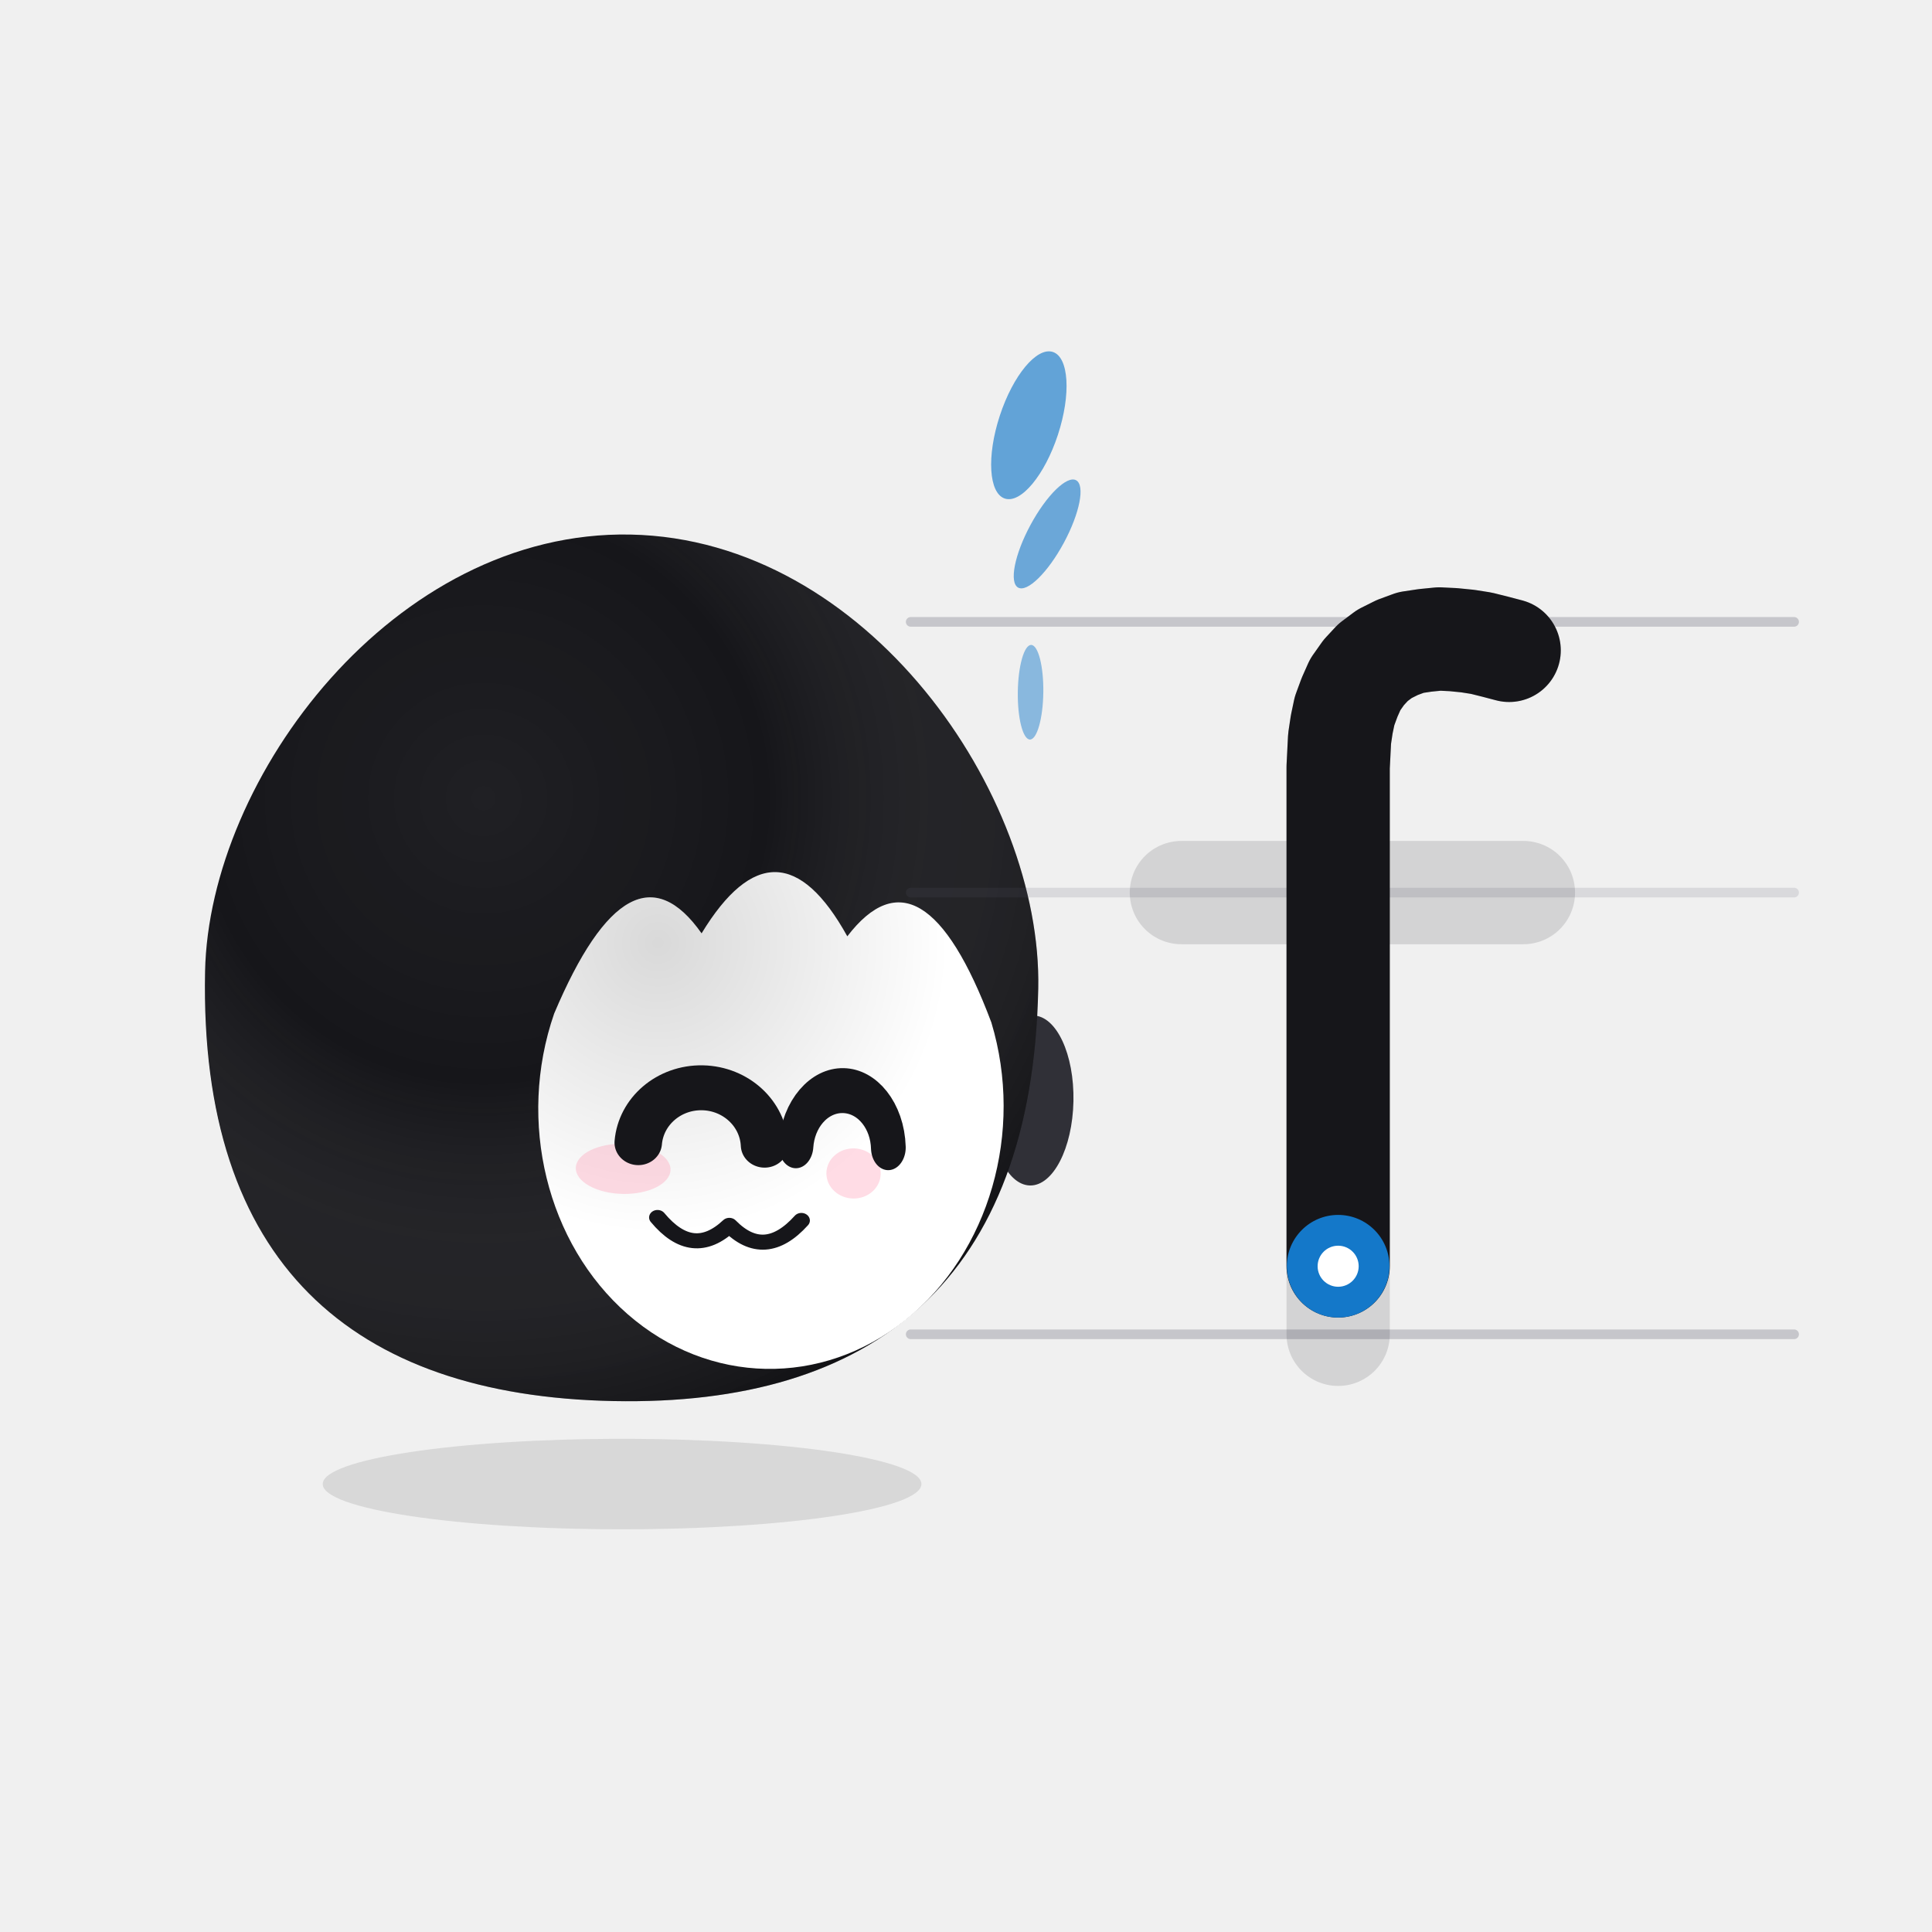
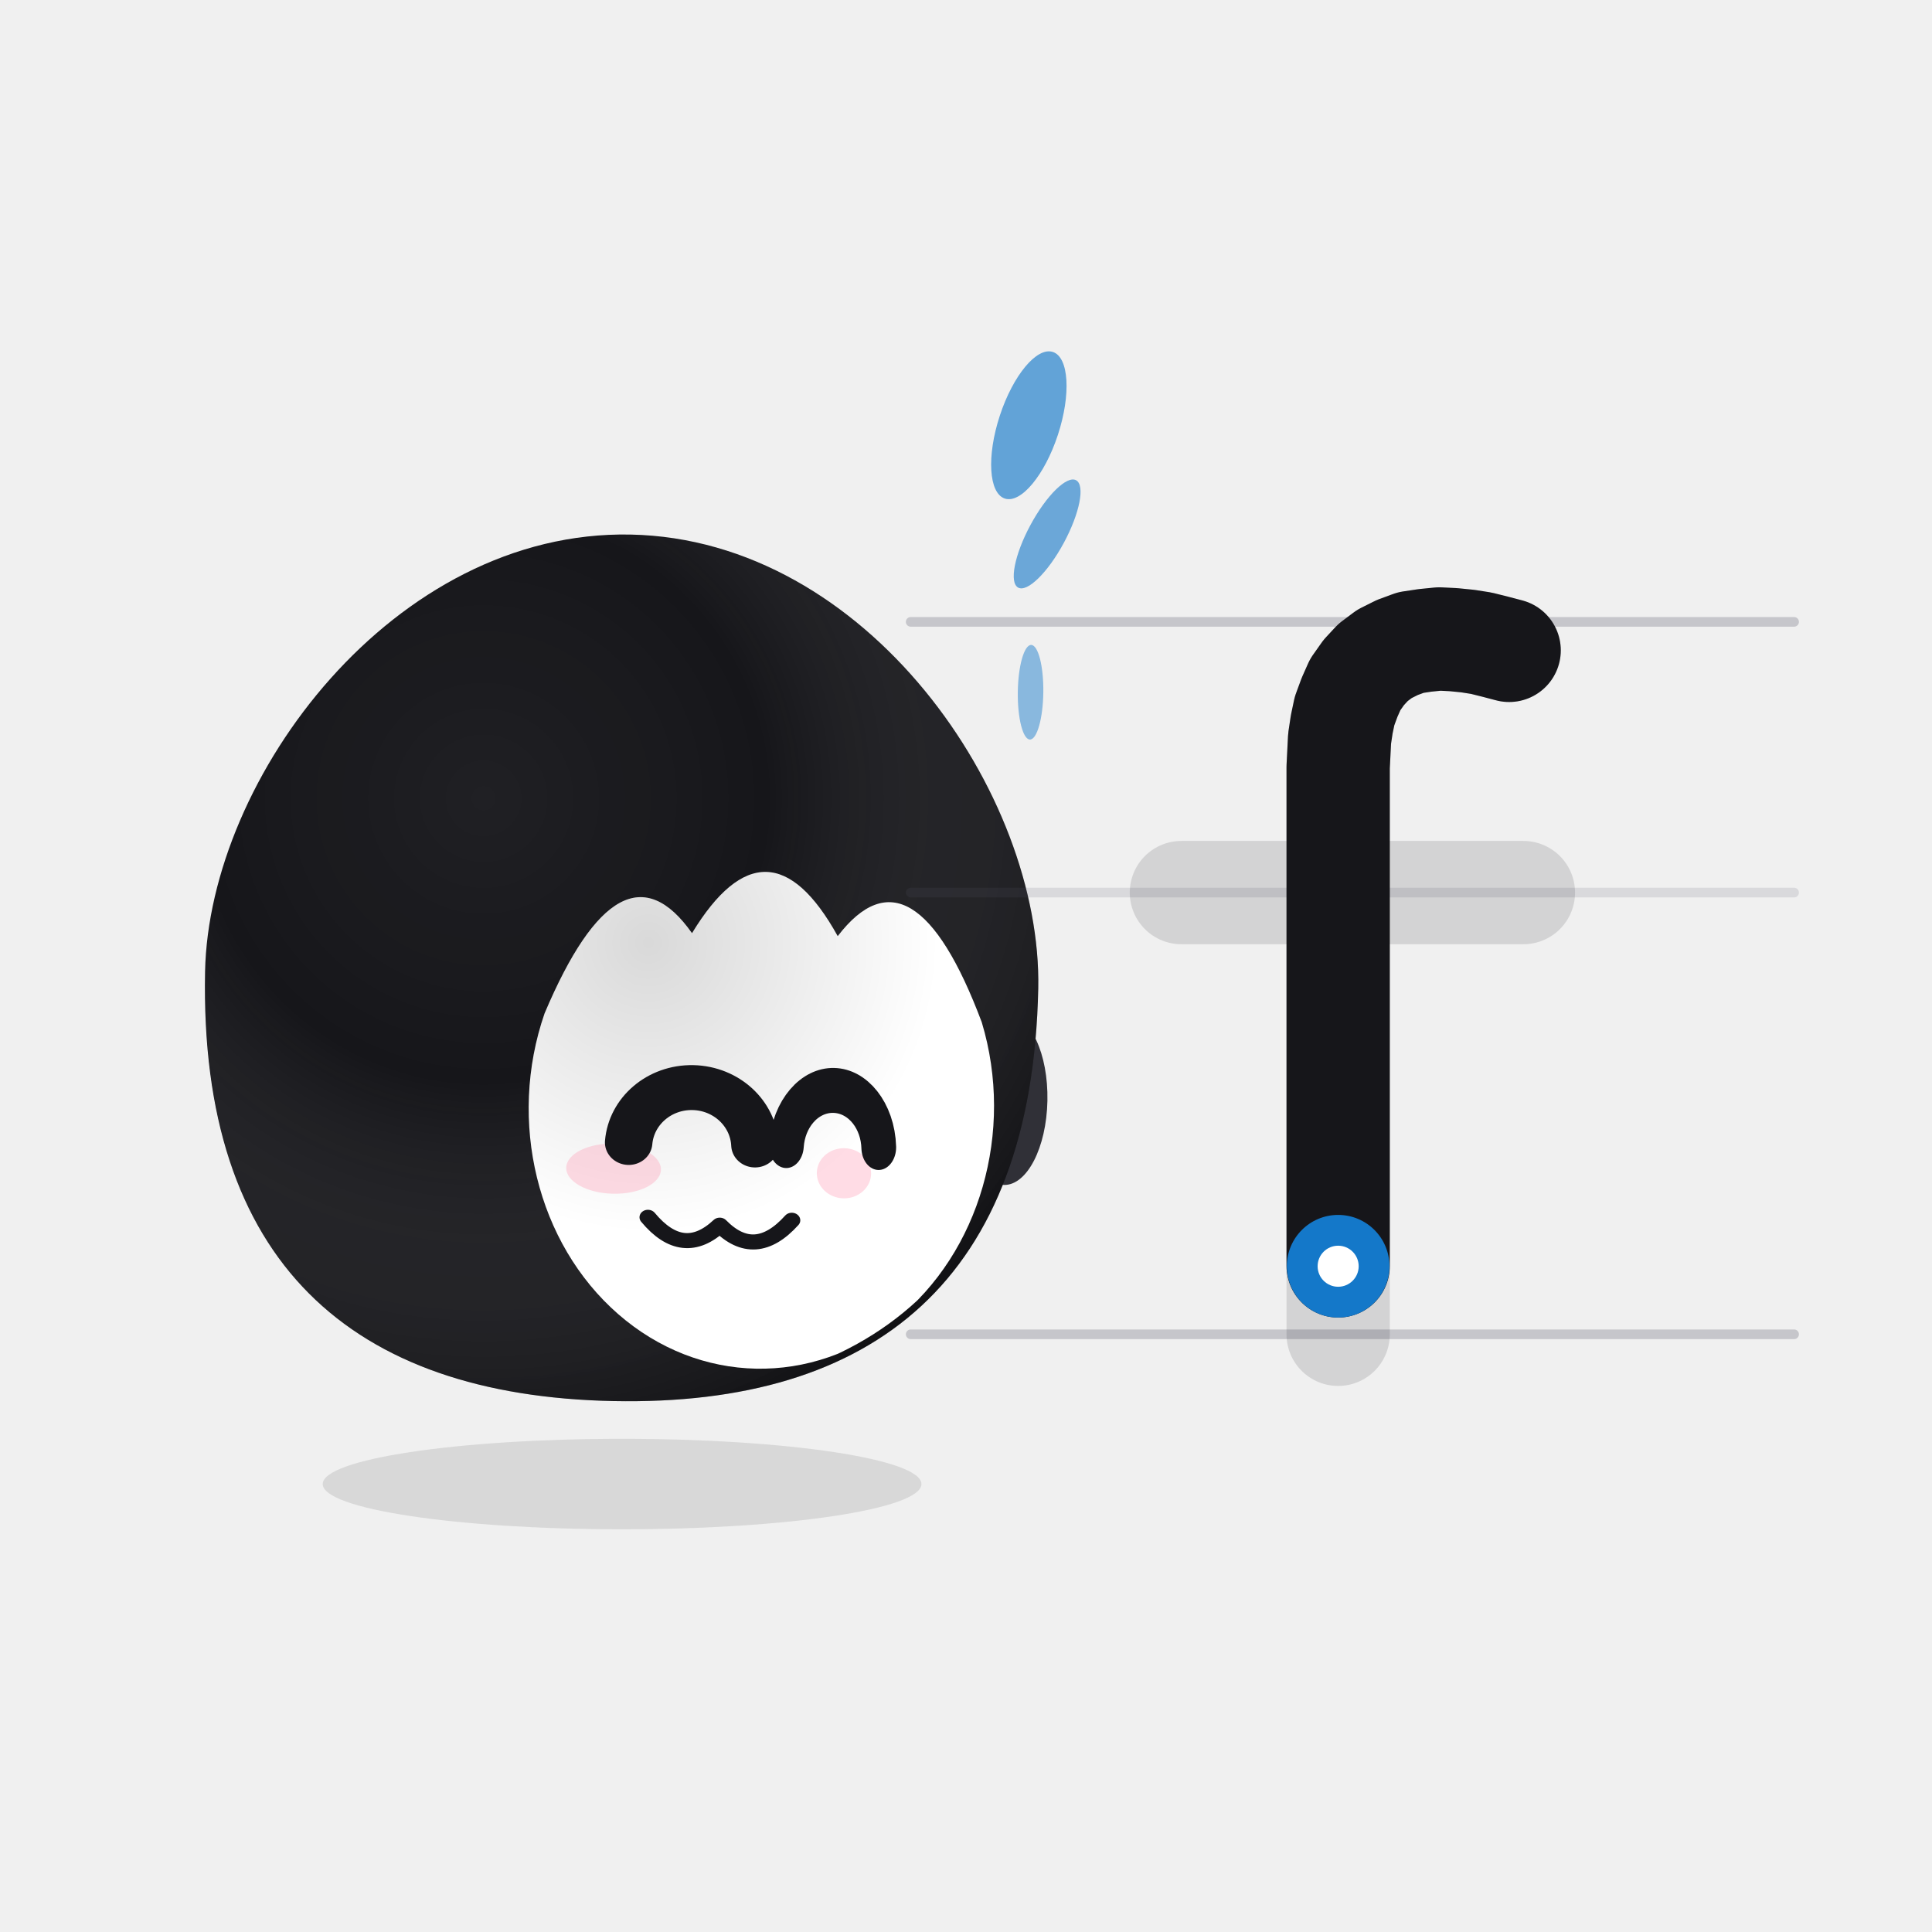
<svg xmlns="http://www.w3.org/2000/svg" width="320" height="320" viewBox="0 0 320 320">
  <defs>
    <radialGradient id="bg0" gradientUnits="userSpaceOnUse" cx="-34" cy="-40" r="162" fx="-34" fy="-40">
      <stop offset="0" stop-color="rgba(255,255,255,0.043)" />
      <stop offset="0.42" stop-color="rgba(255,255,255,0)" />
      <stop offset="1" stop-color="rgba(0,0,0,0.272)" />
    </radialGradient>
    <clipPath id="bc1">
-       <path d="M88.911 11.306C97.348 37.362 89.573 66.554 69.784 83.112C49.996 99.67 22.886 99.67 3.097 83.112C-16.691 66.554 -24.466 37.362 -16.029 11.306Q1.461 -32.484 18.951 -8.65Q36.441 -38.774 53.931 -8.65Q71.421 -32.484 88.911 11.306Z" transform="matrix(0.69 0.014 -0.014 0.69 103.007 160.301)" />
+       <path d="M0 -102.44C55.94 -102.44 98.5 -43.025 98.5 2.868C98.5 71.708 61.733 102.44 0 102.44C-61.733 102.44 -98.5 71.708 -98.5 2.868C-98.5 -43.025 -55.94 -102.44 0 -102.44ZM-6.798 -96.152C45.227 -96.152 84.807 -39.708 84.807 3.891C84.807 69.288 50.614 98.484 -6.798 98.484C-64.21 98.484 -98.403 69.288 -98.403 3.891C-98.403 -39.708 -58.822 -96.152 -6.798 -96.152Z" transform="matrix(0.69 0.014 -0.014 0.69 103.007 160.301)" />
    </clipPath>
-     <radialGradient id="bg1" gradientUnits="userSpaceOnUse" cx="8.522" cy="-6.14" r="116.105" fx="8.522" fy="-6.14">
+     <clipPath id="bc2">
+       <path d="M86.61 11.306C95.048 37.362 87.272 66.554 67.484 83.112C47.696 99.67 20.585 99.67 0.797 83.112C-18.991 66.554 -26.767 37.362 -18.329 11.306Q-0.839 -32.484 16.651 -8.65Q34.14 -38.774 51.63 -8.65Q69.12 -32.484 86.61 11.306Z" transform="matrix(0.69 0.014 -0.014 0.69 103.007 160.301)" />
+     </clipPath>
+     <radialGradient id="bg1" gradientUnits="userSpaceOnUse" cx="6.222" cy="-6.14" r="116.105" fx="6.222" fy="-6.14">
      <stop offset="0" stop-color="rgba(0,0,0,0.15)" />
      <stop offset="0.6" stop-color="rgba(0,0,0,0)" />
    </radialGradient>
-     <clipPath id="bc2">
-       <path d="M88.911 11.306C97.348 37.362 89.573 66.554 69.784 83.112C49.996 99.67 22.886 99.67 3.097 83.112C-16.691 66.554 -24.466 37.362 -16.029 11.306Q1.461 -32.484 18.951 -8.65Q36.441 -38.774 53.931 -8.65Q71.421 -32.484 88.911 11.306Z" transform="matrix(0.69 0.014 -0.014 0.69 103.007 160.301)" />
+     <clipPath id="bc3">
+       <path d="M86.61 11.306C95.048 37.362 87.272 66.554 67.484 83.112C47.696 99.67 20.585 99.67 0.797 83.112C-18.991 66.554 -26.767 37.362 -18.329 11.306Q-0.839 -32.484 16.651 -8.65Q34.14 -38.774 51.63 -8.65Q69.12 -32.484 86.61 11.306Z" transform="matrix(0.69 0.014 -0.014 0.69 103.007 160.301)" />
+     </clipPath>
+     <clipPath id="bc4">
+       <path d="M86.61 11.306C95.048 37.362 87.272 66.554 67.484 83.112C47.696 99.67 20.585 99.67 0.797 83.112C-18.991 66.554 -26.767 37.362 -18.329 11.306Q-0.839 -32.484 16.651 -8.65Q34.14 -38.774 51.63 -8.65Q69.12 -32.484 86.61 11.306Z" transform="matrix(0.69 0.014 -0.014 0.69 103.007 160.301)" />
    </clipPath>
  </defs>
  <path d="M-10.84 126C-10.84 132.075 -43.438 137 -83.649 137C-123.86 137 -156.457 132.075 -156.457 126C-156.457 119.925 -123.86 115 -83.649 115C-43.438 115 -10.84 119.925 -10.84 126" fill="rgba(22,22,26,0.13)" fill-opacity="0.862" transform="matrix(0.681 0 0 0.681 160 160)" />
  <path d="M3.062 0C3.062 6.271 1.691 11.355 0 11.355C-1.691 11.355 -3.062 6.271 -3.062 0C-3.062 -6.271 -1.691 -11.355 0 -11.355C1.691 -11.355 3.062 -6.271 3.062 0" fill="#1478C9" fill-opacity="0.468" transform="matrix(0.69 0.009 -0.009 0.69 170.693 114.656)" />
-   <path d="M-10.215 -10.816C-8.289 -8.119 -9.498 -3.956 -12.914 -1.517C-16.33 0.922 -20.66 0.713 -22.585 -1.984C-24.511 -4.681 -23.302 -8.844 -19.886 -11.283C-16.47 -13.722 -12.14 -13.513 -10.215 -10.816" fill="#2A2A31" fill-opacity="0.963" transform="matrix(0.402 0.008 -0.014 0.69 170.882 182.276)" />
-   <path d="M17.2 0C17.2 11.267 9.499 20.4 0 20.4C-9.499 20.4 -17.2 11.267 -17.2 0C-17.2 -11.267 -9.499 -20.4 0 -20.4C9.499 -20.4 17.2 -11.267 17.2 0" fill="#2A2A31" fill-opacity="0.963" transform="matrix(0.402 0.008 -0.014 0.69 170.882 182.276)" />
+   <path d="M-10.215 -10.816C-8.289 -8.119 -9.498 -3.956 -12.914 -1.517C-16.33 0.922 -20.66 0.713 -22.585 -1.984C-24.511 -4.681 -23.302 -8.844 -19.886 -11.283C-16.47 -13.722 -12.14 -13.513 -10.215 -10.816" fill="#2A2A31" fill-opacity="0.963" transform="matrix(0.402 0.008 -0.014 0.69 166.571 182.19)" />
+   <path d="M17.2 0C17.2 11.267 9.499 20.4 0 20.4C-9.499 20.4 -17.2 11.267 -17.2 0C-17.2 -11.267 -9.499 -20.4 0 -20.4C9.499 -20.4 17.2 -11.267 17.2 0" fill="#2A2A31" fill-opacity="0.963" transform="matrix(0.402 0.008 -0.014 0.69 166.571 182.19)" />
  <path d="M-6.798 -97.634C46.019 -97.634 86.202 -40.33 86.202 3.932C86.202 70.326 51.489 99.966 -6.798 99.966C-65.084 99.966 -99.798 70.326 -99.798 3.932C-99.798 -40.33 -59.614 -97.634 -6.798 -97.634Z" fill="#16161A" transform="matrix(0.69 0.014 -0.014 0.69 103.007 160.301)" />
  <path d="M0 -104C56.792 -104 100 -43.68 100 2.912C100 72.8 62.674 104 0 104C-62.674 104 -100 72.8 -100 2.912C-100 -43.68 -56.792 -104 0 -104Z" fill="#16161A" transform="matrix(0.69 0.014 -0.014 0.69 103.007 160.301)" />
  <path d="M0 -104C56.792 -104 100 -43.68 100 2.912C100 72.8 62.674 104 0 104C-62.674 104 -100 72.8 -100 2.912C-100 -43.68 -56.792 -104 0 -104ZM-6.798 -97.634C46.019 -97.634 86.202 -40.33 86.202 3.932C86.202 70.326 51.489 99.966 -6.798 99.966C-65.084 99.966 -99.798 70.326 -99.798 3.932C-99.798 -40.33 -59.614 -97.634 -6.798 -97.634Z" fill="url(#bg0)" transform="matrix(0.69 0.014 -0.014 0.69 103.007 160.301)" />
-   <path d="M88.911 11.306C97.348 37.362 89.573 66.554 69.784 83.112C49.996 99.67 22.886 99.67 3.097 83.112C-16.691 66.554 -24.466 37.362 -16.029 11.306Q1.461 -32.484 18.951 -8.65Q36.441 -38.774 53.931 -8.65Q71.421 -32.484 88.911 11.306Z" fill="#FFFFFF" transform="matrix(0.69 0.014 -0.014 0.69 103.007 160.301)" />
  <g clip-path="url(#bc1)">
-     <path d="M88.911 11.306C97.348 37.362 89.573 66.554 69.784 83.112C49.996 99.67 22.886 99.67 3.097 83.112C-16.691 66.554 -24.466 37.362 -16.029 11.306Q1.461 -32.484 18.951 -8.65Q36.441 -38.774 53.931 -8.65Q71.421 -32.484 88.911 11.306Z" fill="url(#bg1)" transform="matrix(0.69 0.014 -0.014 0.69 103.007 160.301)" />
-   </g>
-   <path d="M11.5 0C11.5 3.866 6.351 7 0 7C-6.351 7 -11.5 3.866 -11.5 0C-11.5 -3.866 -6.351 -7 0 -7C6.351 -7 11.5 -3.866 11.5 0" fill="rgba(255,138,168,0.42)" fill-opacity="0.7" transform="matrix(0.682 0.014 -0.012 0.593 103.216 193.6)" />
-   <path d="M11.5 0C11.5 3.866 6.351 7 0 7C-6.351 7 -11.5 3.866 -11.5 0C-11.5 -3.866 -6.351 -7 0 -7C6.351 -7 11.5 -3.866 11.5 0" fill="rgba(255,138,168,0.42)" fill-opacity="0.7" transform="matrix(0.391 0.008 -0.012 0.593 141.375 194.363)" />
-   <g clip-path="url(#bc2)">
-     <path d="M-15.968 -1.005C-15.438 -9.434 -8.446 -16 0 -16C8.446 -16 15.438 -9.434 15.968 -1.005" fill="none" stroke="#16161A" stroke-width="12" stroke-linecap="round" stroke-linejoin="round" transform="matrix(0.655 0.013 -0.012 0.62 116.159 190.092)" />
-     <path d="M-15.968 -1.005C-15.438 -9.434 -8.446 -16 0 -16C8.446 -16 15.438 -9.434 15.968 -1.005" fill="none" stroke="#16161A" stroke-width="12" stroke-linecap="round" stroke-linejoin="round" transform="matrix(0.479 0.01 -0.012 0.62 139.48 190.558)" />
-     <path d="M-20.4 -3.57Q-10.2 9.69 0 -1.53Q10.2 9.69 20.4 -3.57" fill="none" stroke="#16161A" stroke-width="4.8" stroke-linecap="round" stroke-linejoin="round" transform="matrix(0.584 0.012 -0.01 0.519 120.79 203.753)" />
+     <path d="M86.61 11.306C95.048 37.362 87.272 66.554 67.484 83.112C47.696 99.67 20.585 99.67 0.797 83.112C-18.991 66.554 -26.767 37.362 -18.329 11.306Q-0.839 -32.484 16.651 -8.65Q34.14 -38.774 51.63 -8.65Q69.12 -32.484 86.61 11.306Z" fill="#FFFFFF" transform="matrix(0.69 0.014 -0.014 0.69 103.007 160.301)" />
+     <g clip-path="url(#bc2)">
+       <path d="M86.61 11.306C95.048 37.362 87.272 66.554 67.484 83.112C47.696 99.67 20.585 99.67 0.797 83.112C-18.991 66.554 -26.767 37.362 -18.329 11.306Q-0.839 -32.484 16.651 -8.65Q34.14 -38.774 51.63 -8.65Q69.12 -32.484 86.61 11.306Z" fill="url(#bg1)" transform="matrix(0.69 0.014 -0.014 0.69 103.007 160.301)" />
+     </g>
+     <g clip-path="url(#bc3)">
+       <path d="M11.5 0C11.5 3.866 6.351 7 0 7C-6.351 7 -11.5 3.866 -11.5 0C-11.5 -3.866 -6.351 -7 0 -7C6.351 -7 11.5 -3.866 11.5 0" fill="rgba(255,138,168,0.42)" fill-opacity="0.7" transform="matrix(0.682 0.014 -0.012 0.593 101.628 193.569)" />
+       <path d="M11.5 0C11.5 3.866 6.351 7 0 7C-6.351 7 -11.5 3.866 -11.5 0C-11.5 -3.866 -6.351 -7 0 -7C6.351 -7 11.5 -3.866 11.5 0" fill="rgba(255,138,168,0.42)" fill-opacity="0.7" transform="matrix(0.391 0.008 -0.012 0.593 139.787 194.331)" />
+     </g>
+     <g clip-path="url(#bc4)">
+       <path d="M-15.968 -1.005C-15.438 -9.434 -8.446 -16 0 -16C8.446 -16 15.438 -9.434 15.968 -1.005" fill="none" stroke="#16161A" stroke-width="12" stroke-linecap="round" stroke-linejoin="round" transform="matrix(0.655 0.013 -0.012 0.62 114.571 190.06)" />
+       <path d="M-15.968 -1.005C-15.438 -9.434 -8.446 -16 0 -16C8.446 -16 15.438 -9.434 15.968 -1.005" fill="none" stroke="#16161A" stroke-width="12" stroke-linecap="round" stroke-linejoin="round" transform="matrix(0.479 0.01 -0.012 0.62 137.892 190.527)" />
+       <path d="M-20.4 -3.57Q-10.2 9.69 0 -1.53Q10.2 9.69 20.4 -3.57" fill="none" stroke="#16161A" stroke-width="4.8" stroke-linecap="round" stroke-linejoin="round" transform="matrix(0.584 0.012 -0.01 0.519 119.202 203.721)" />
+     </g>
  </g>
  <path d="M7.338 0C7.338 10.22 4.053 18.505 0 18.505C-4.053 18.505 -7.338 10.22 -7.338 0C-7.338 -10.22 -4.053 -18.505 0 -18.505C4.053 -18.505 7.338 -10.22 7.338 0" fill="#1478C9" fill-opacity="0.644" transform="matrix(0.656 0.215 -0.215 0.656 170.41 70.436)" />
  <path d="M4.536 0C4.536 8.077 2.505 14.624 0 14.624C-2.505 14.624 -4.536 8.077 -4.536 0C-4.536 -8.077 -2.505 -14.624 0 -14.624C2.505 -14.624 4.536 -8.077 4.536 0" fill="#1478C9" fill-opacity="0.603" transform="matrix(0.608 0.328 -0.328 0.608 173.439 88.435)" />
  <path d="M-73.16 -59L73.16 -59" fill="none" stroke="#5C5C6E" stroke-width="1.6" stroke-linecap="round" stroke-linejoin="round" stroke-opacity="0.28" transform="matrix(1 0 0 1 224 162)" />
  <path d="M-73.16 -14.16L73.16 -14.16" fill="none" stroke="#5C5C6E" stroke-width="1.6" stroke-linecap="round" stroke-linejoin="round" stroke-opacity="0.15" transform="matrix(1 0 0 1 224 162)" />
  <path d="M-73.16 59L73.16 59" fill="none" stroke="#5C5C6E" stroke-width="1.6" stroke-linecap="round" stroke-linejoin="round" stroke-opacity="0.28" transform="matrix(1 0 0 1 224 162)" />
  <path d="M0.22 -0.46L0.201 -0.465L0.181 -0.47L0.162 -0.473L0.142 -0.475L0.122 -0.476L0.102 -0.474L0.082 -0.471L0.063 -0.464L0.045 -0.455L0.029 -0.443L0.016 -0.429L0.004 -0.412L-0.004 -0.394L-0.011 -0.375L-0.015 -0.356L-0.018 -0.336L-0.019 -0.316L-0.02 -0.296L-0.02 -0.276L-0.02 -0.256L-0.02 -0.236L-0.02 -0.216L-0.02 -0.196L-0.02 -0.176L-0.02 -0.156L-0.02 -0.136L-0.02 -0.116L-0.02 -0.096L-0.02 -0.076L-0.02 -0.056L-0.02 -0.036L-0.02 -0.016L-0.02 0.004L-0.02 0.024L-0.02 0.044L-0.02 0.064L-0.02 0.084L-0.02 0.104L-0.02 0.124L-0.02 0.144L-0.02 0.164L-0.02 0.184L-0.02 0.204L-0.02 0.224L-0.02 0.244L-0.02 0.264L-0.02 0.284L-0.02 0.304L-0.02 0.324L-0.02 0.344L-0.02 0.364L-0.02 0.384L-0.02 0.404L-0.02 0.424L-0.02 0.444L-0.02 0.464L-0.02 0.484L-0.02 0.5" fill="none" stroke="rgba(22,22,26,0.13)" stroke-width="0.145" stroke-linecap="round" stroke-linejoin="round" transform="matrix(118 0 0 118 224 162)" />
  <path d="M-0.24 -0.12L-0.22 -0.12L-0.2 -0.12L-0.18 -0.12L-0.16 -0.12L-0.14 -0.12L-0.12 -0.12L-0.1 -0.12L-0.08 -0.12L-0.06 -0.12L-0.04 -0.12L-0.02 -0.12L0 -0.12L0.02 -0.12L0.04 -0.12L0.06 -0.12L0.08 -0.12L0.1 -0.12L0.12 -0.12L0.14 -0.12L0.16 -0.12L0.18 -0.12L0.2 -0.12L0.22 -0.12L0.24 -0.12" fill="none" stroke="rgba(22,22,26,0.13)" stroke-width="0.145" stroke-linecap="round" stroke-linejoin="round" transform="matrix(118 0 0 118 224 162)" />
  <path d="M0.22 -0.46L0.201 -0.465L0.181 -0.47L0.162 -0.473L0.142 -0.475L0.122 -0.476L0.102 -0.474L0.082 -0.471L0.063 -0.464L0.045 -0.455L0.029 -0.443L0.016 -0.429L0.004 -0.412L-0.004 -0.394L-0.011 -0.375L-0.015 -0.356L-0.018 -0.336L-0.019 -0.316L-0.02 -0.296L-0.02 -0.276L-0.02 -0.256L-0.02 -0.236L-0.02 -0.216L-0.02 -0.196L-0.02 -0.176L-0.02 -0.156L-0.02 -0.136L-0.02 -0.116L-0.02 -0.096L-0.02 -0.076L-0.02 -0.056L-0.02 -0.036L-0.02 -0.016L-0.02 0.004L-0.02 0.024L-0.02 0.044L-0.02 0.064L-0.02 0.084L-0.02 0.104L-0.02 0.124L-0.02 0.144L-0.02 0.164L-0.02 0.184L-0.02 0.204L-0.02 0.224L-0.02 0.244L-0.02 0.264L-0.02 0.284L-0.02 0.304L-0.02 0.324L-0.02 0.344L-0.02 0.364L-0.02 0.384L-0.02 0.404L-0.02 0.404" fill="none" stroke="#16161A" stroke-width="0.145" stroke-linecap="round" stroke-linejoin="round" transform="matrix(118 0 0 118 224 162)" />
  <path d="M8.5 0C8.5 4.694 4.694 8.5 0 8.5C-4.694 8.5 -8.5 4.694 -8.5 0C-8.5 -4.694 -4.694 -8.5 0 -8.5C4.694 -8.5 8.5 -4.694 8.5 0" fill="#1478C9" transform="matrix(1 0 0 1 221.64 209.728)" />
  <path d="M3.4 0C3.4 1.878 1.878 3.4 0 3.4C-1.878 3.4 -3.4 1.878 -3.4 0C-3.4 -1.878 -1.878 -3.4 0 -3.4C1.878 -3.4 3.4 -1.878 3.4 0" fill="#FFFFFF" transform="matrix(1 0 0 1 221.64 209.728)" />
</svg>
